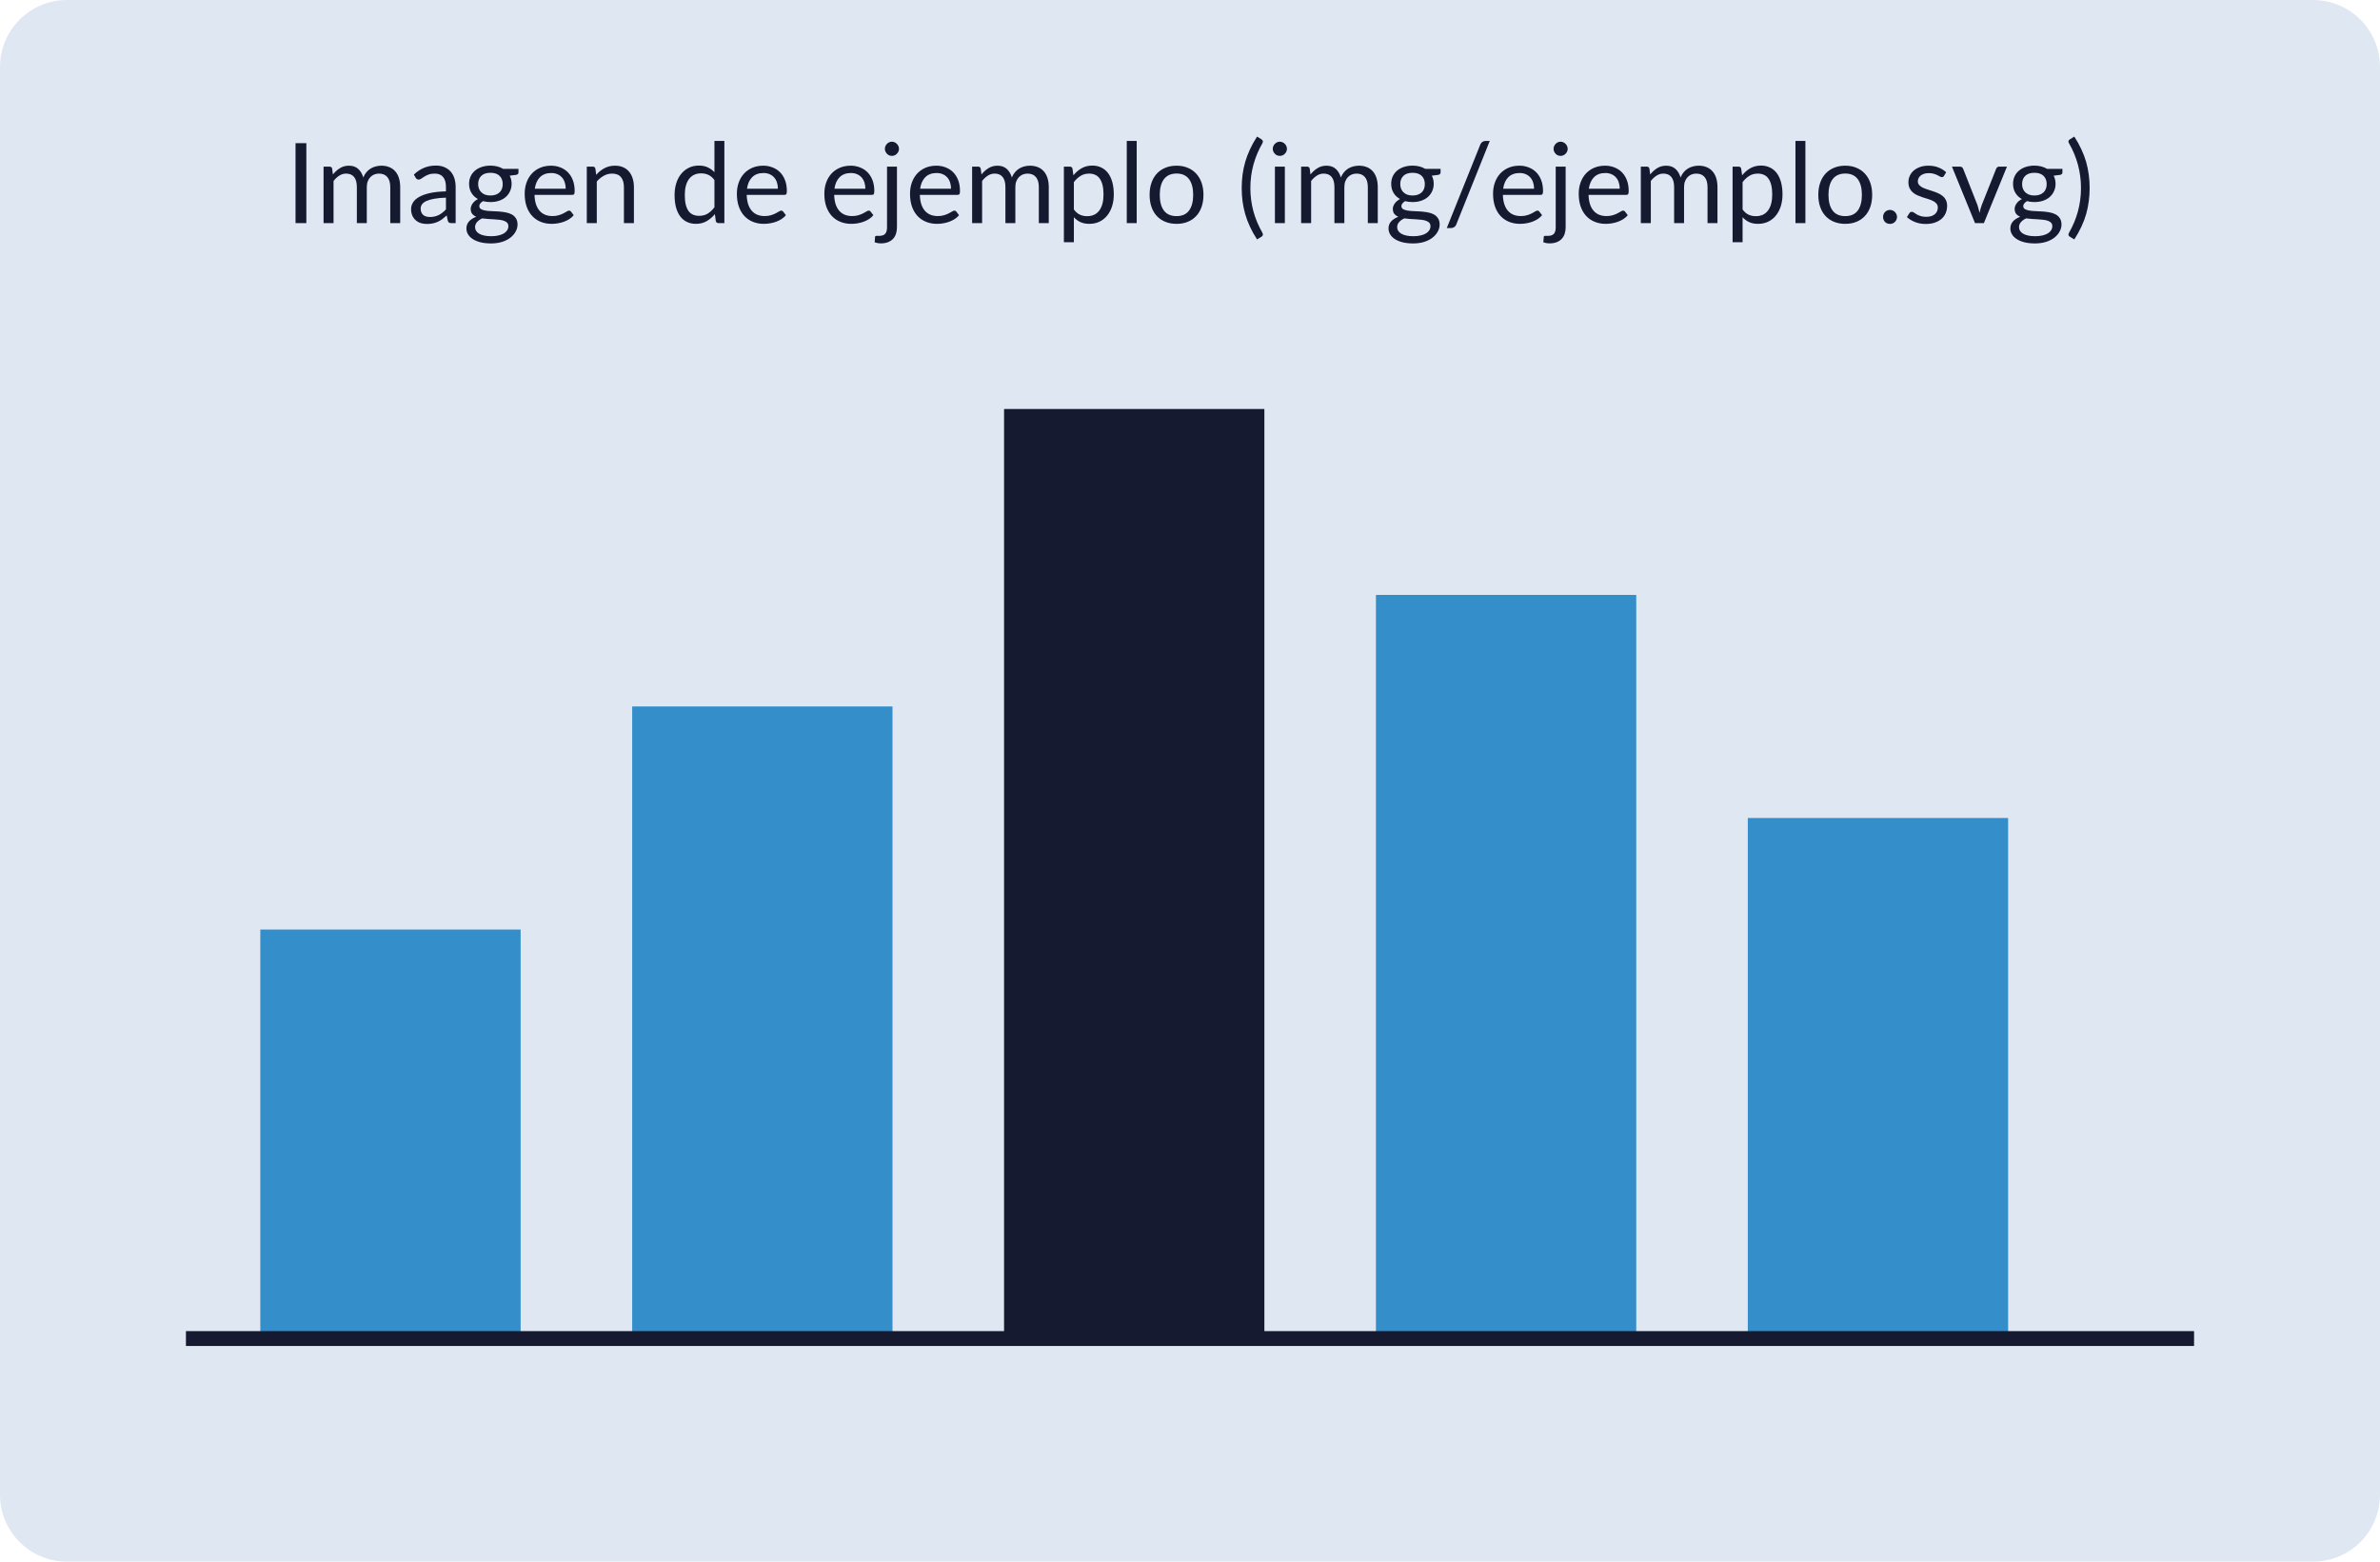
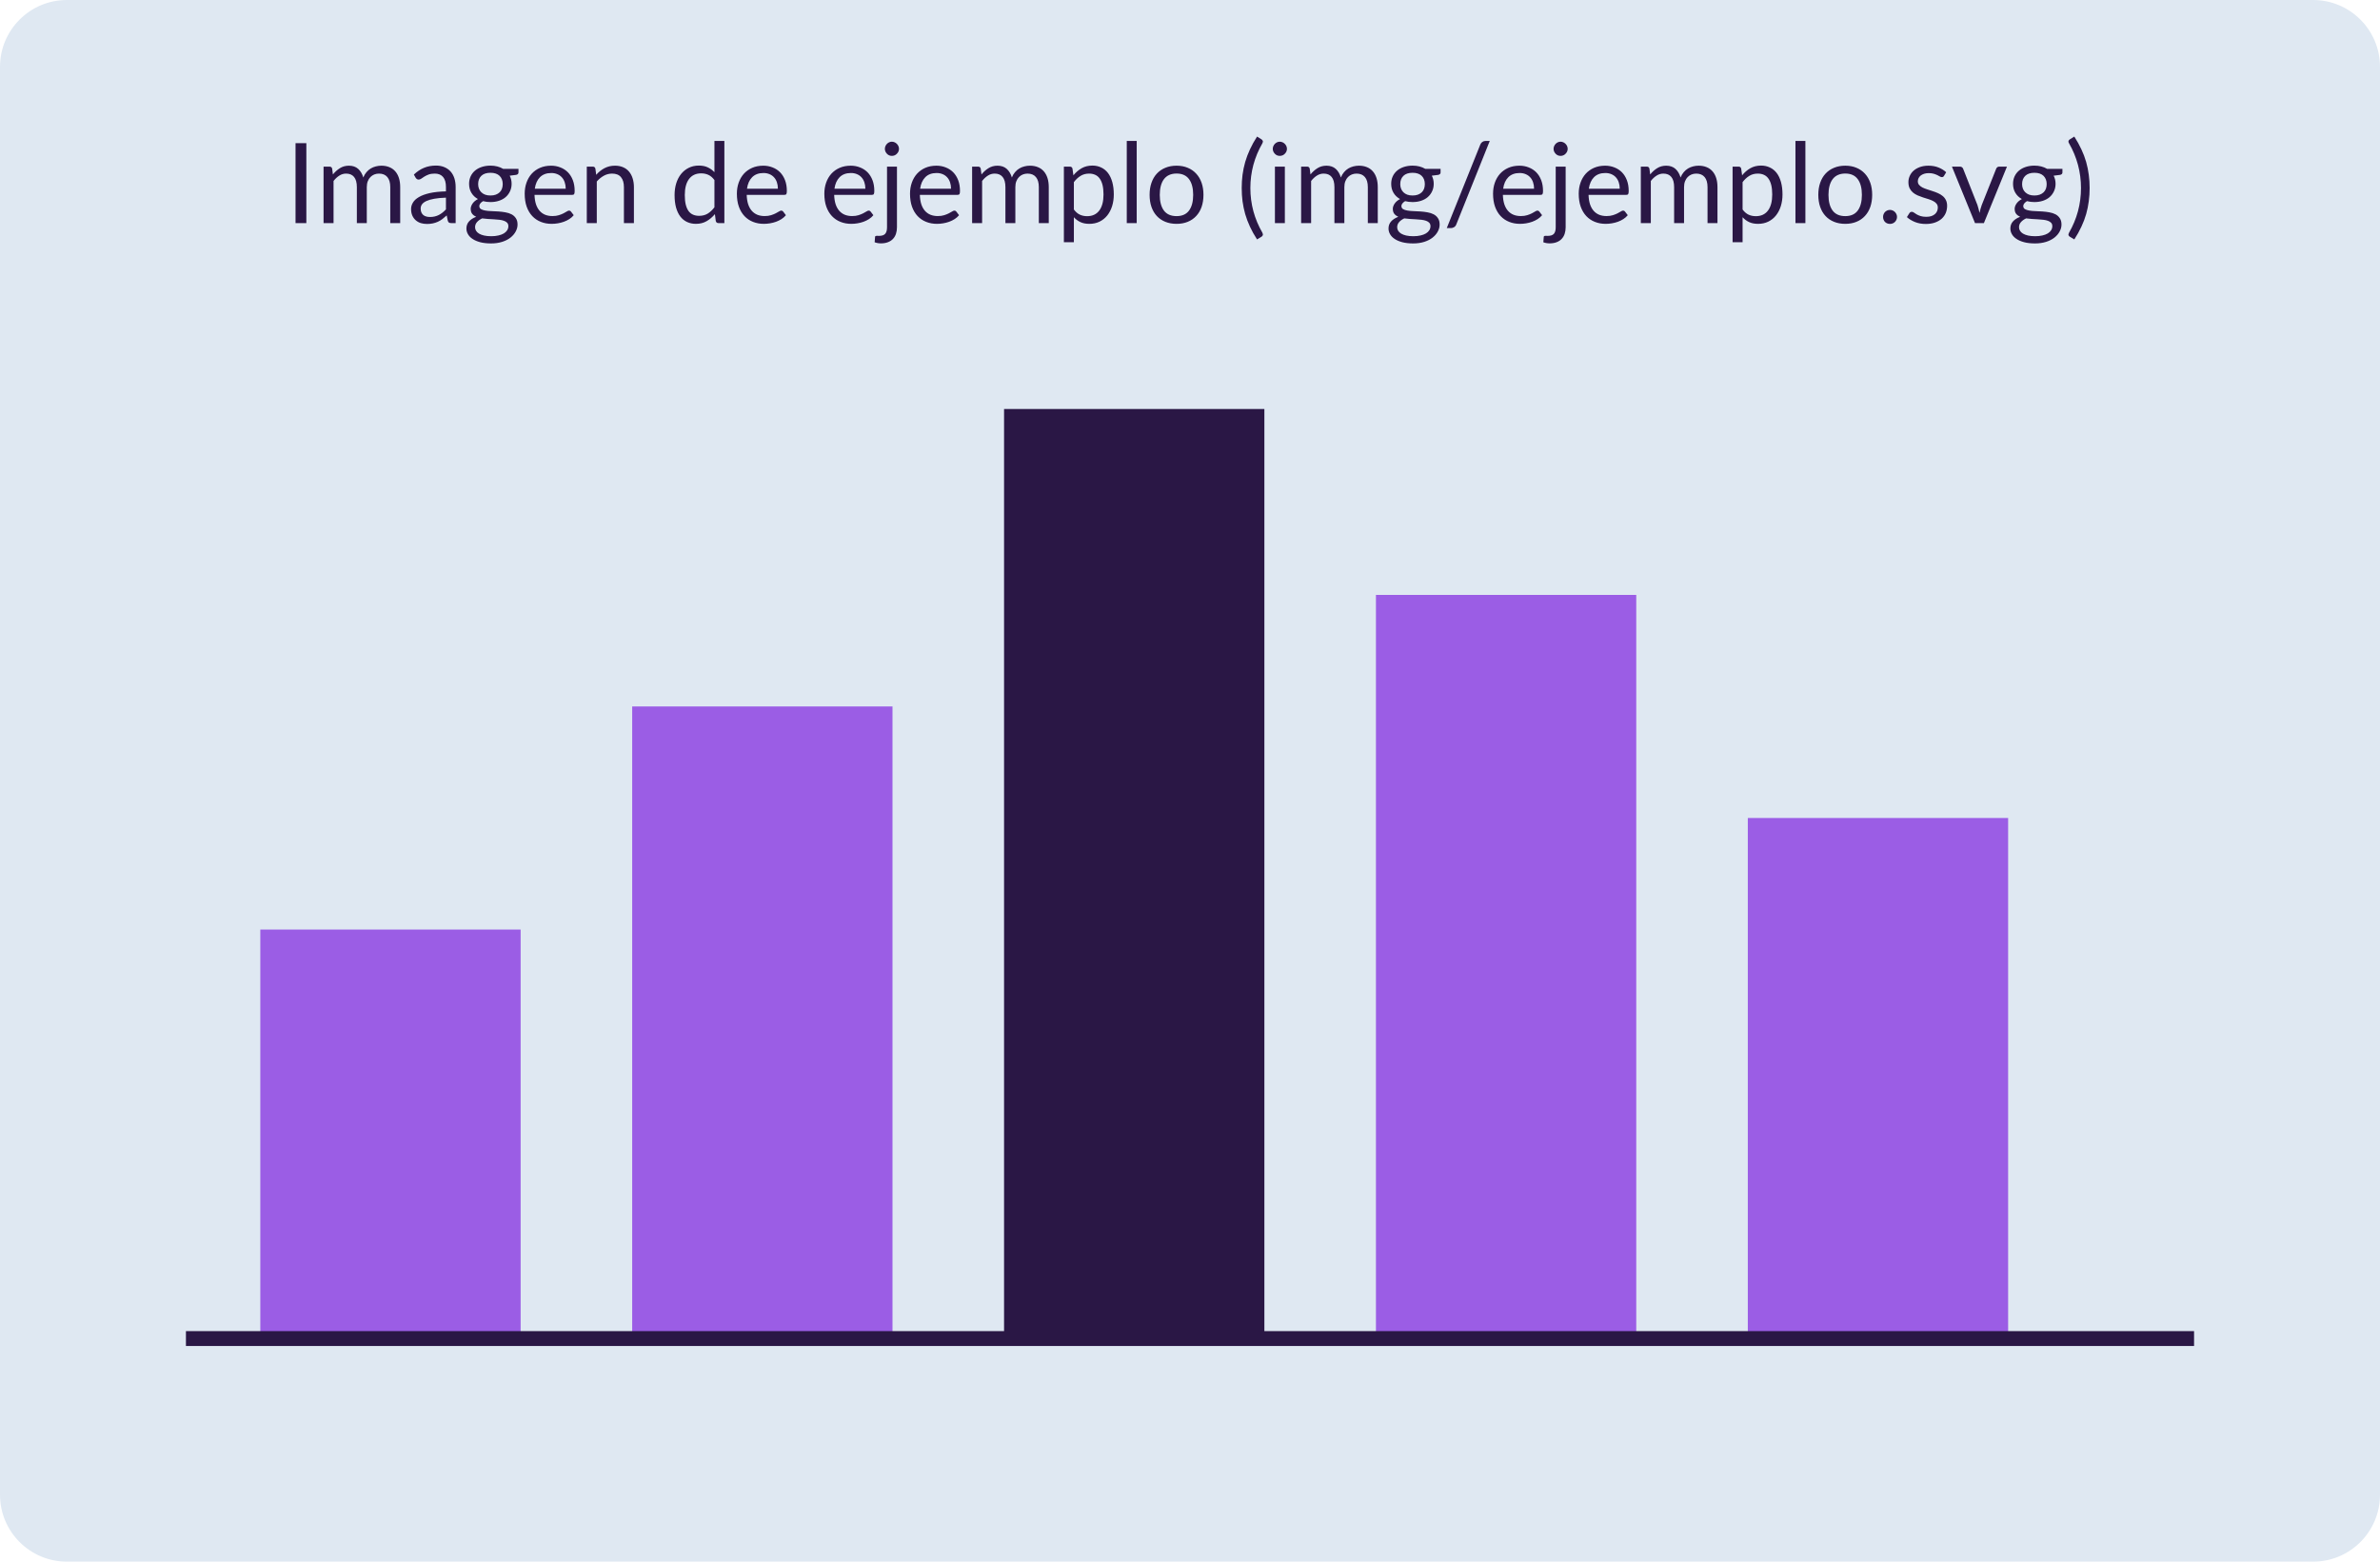
<svg xmlns="http://www.w3.org/2000/svg" width="640" height="420" viewBox="0 0 640 420">
  <rect width="640" height="420" rx="18" fill="#DFE8F2" />
-   <rect x="70" y="250" width="70" height="110" fill="#348ECA" />
-   <rect x="170" y="190" width="70" height="170" fill="#348ECA" />
-   <rect x="270" y="110" width="70" height="250" fill="#151A30" />
-   <rect x="370" y="160" width="70" height="200" fill="#348ECA" />
-   <rect x="470" y="220" width="70" height="140" fill="#348ECA" />
-   <line x1="50" y1="360" x2="590" y2="360" stroke="#151A30" stroke-width="4" />
-   <text x="320" y="60" font-family="Fira Sans, Lato, sans-serif" font-size="30" text-anchor="middle" fill="#151A30">Imagen de ejemplo (img/ejemplo.svg)</text>
+   <rect x="70" y="250" width="70" height="110" fill="#9B5DE5" />
+   <rect x="170" y="190" width="70" height="170" fill="#9B5DE5" />
+   <rect x="270" y="110" width="70" height="250" fill="#2A1745" />
+   <rect x="370" y="160" width="70" height="200" fill="#9B5DE5" />
+   <rect x="470" y="220" width="70" height="140" fill="#9B5DE5" />
+   <line x1="50" y1="360" x2="590" y2="360" stroke="#2A1745" stroke-width="4" />
+   <text x="320" y="60" font-family="Fira Sans, Lato, sans-serif" font-size="30" text-anchor="middle" fill="#2A1745">Imagen de ejemplo (img/ejemplo.svg)</text>
</svg>
